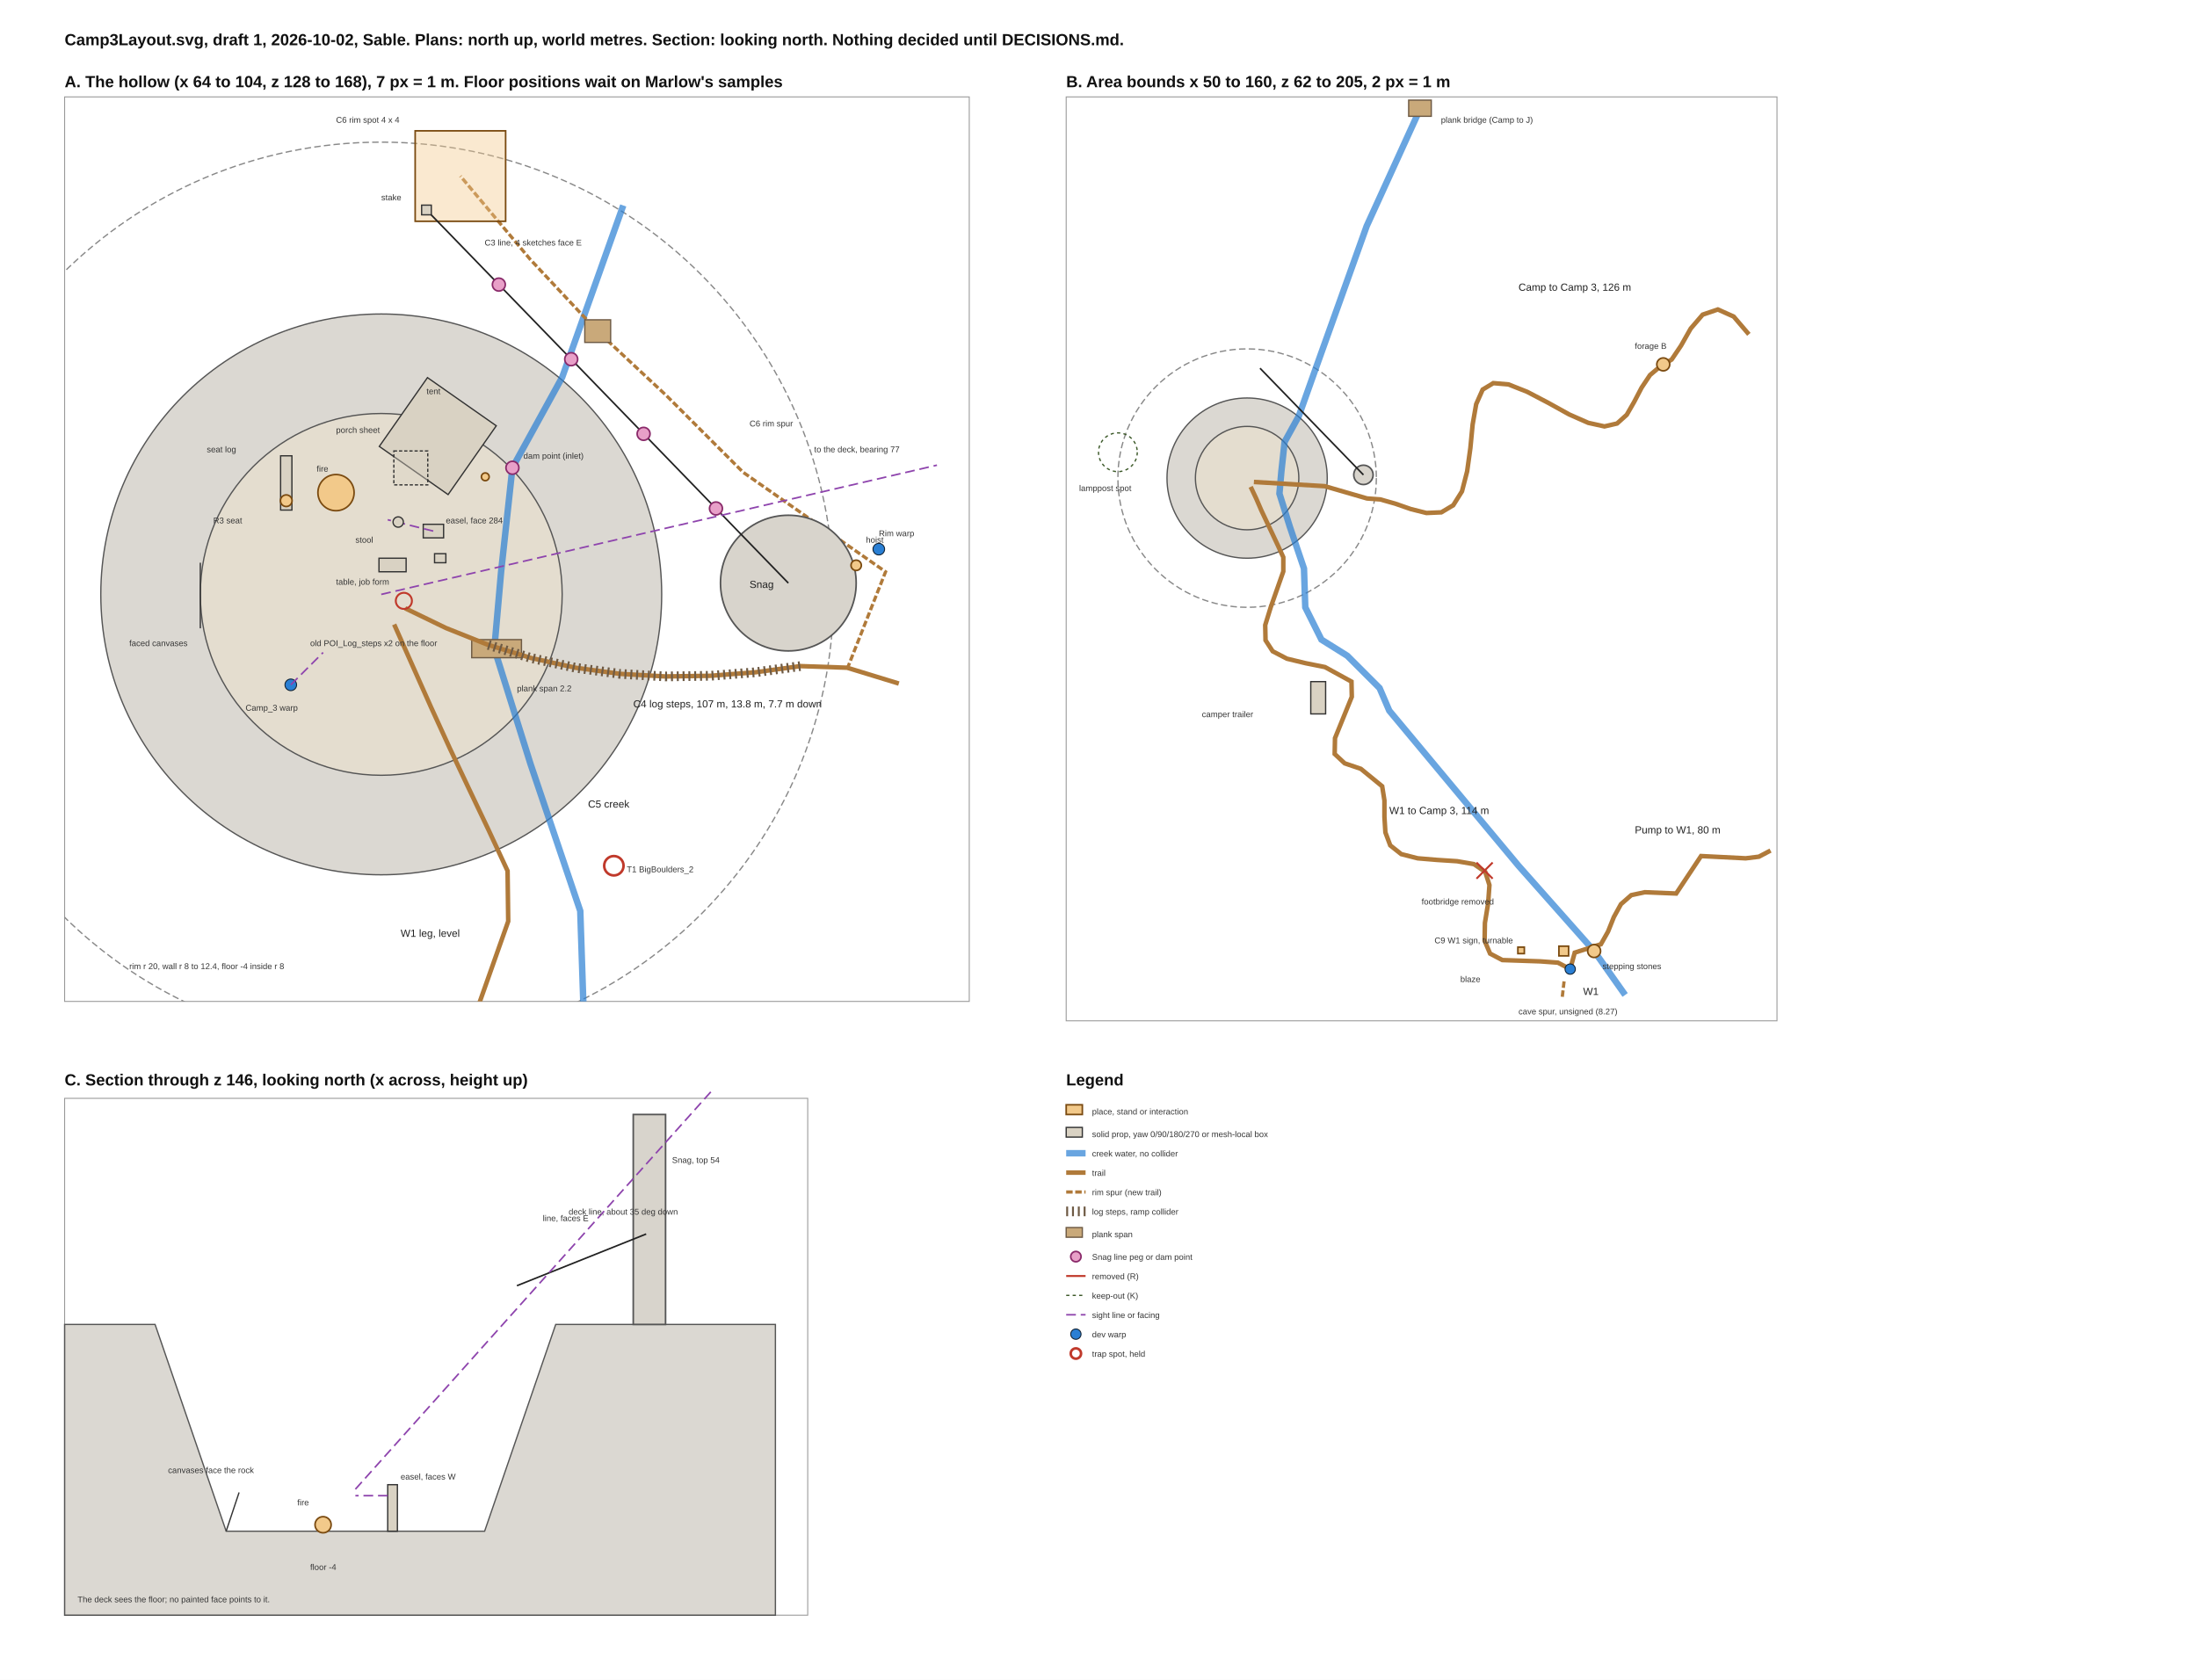
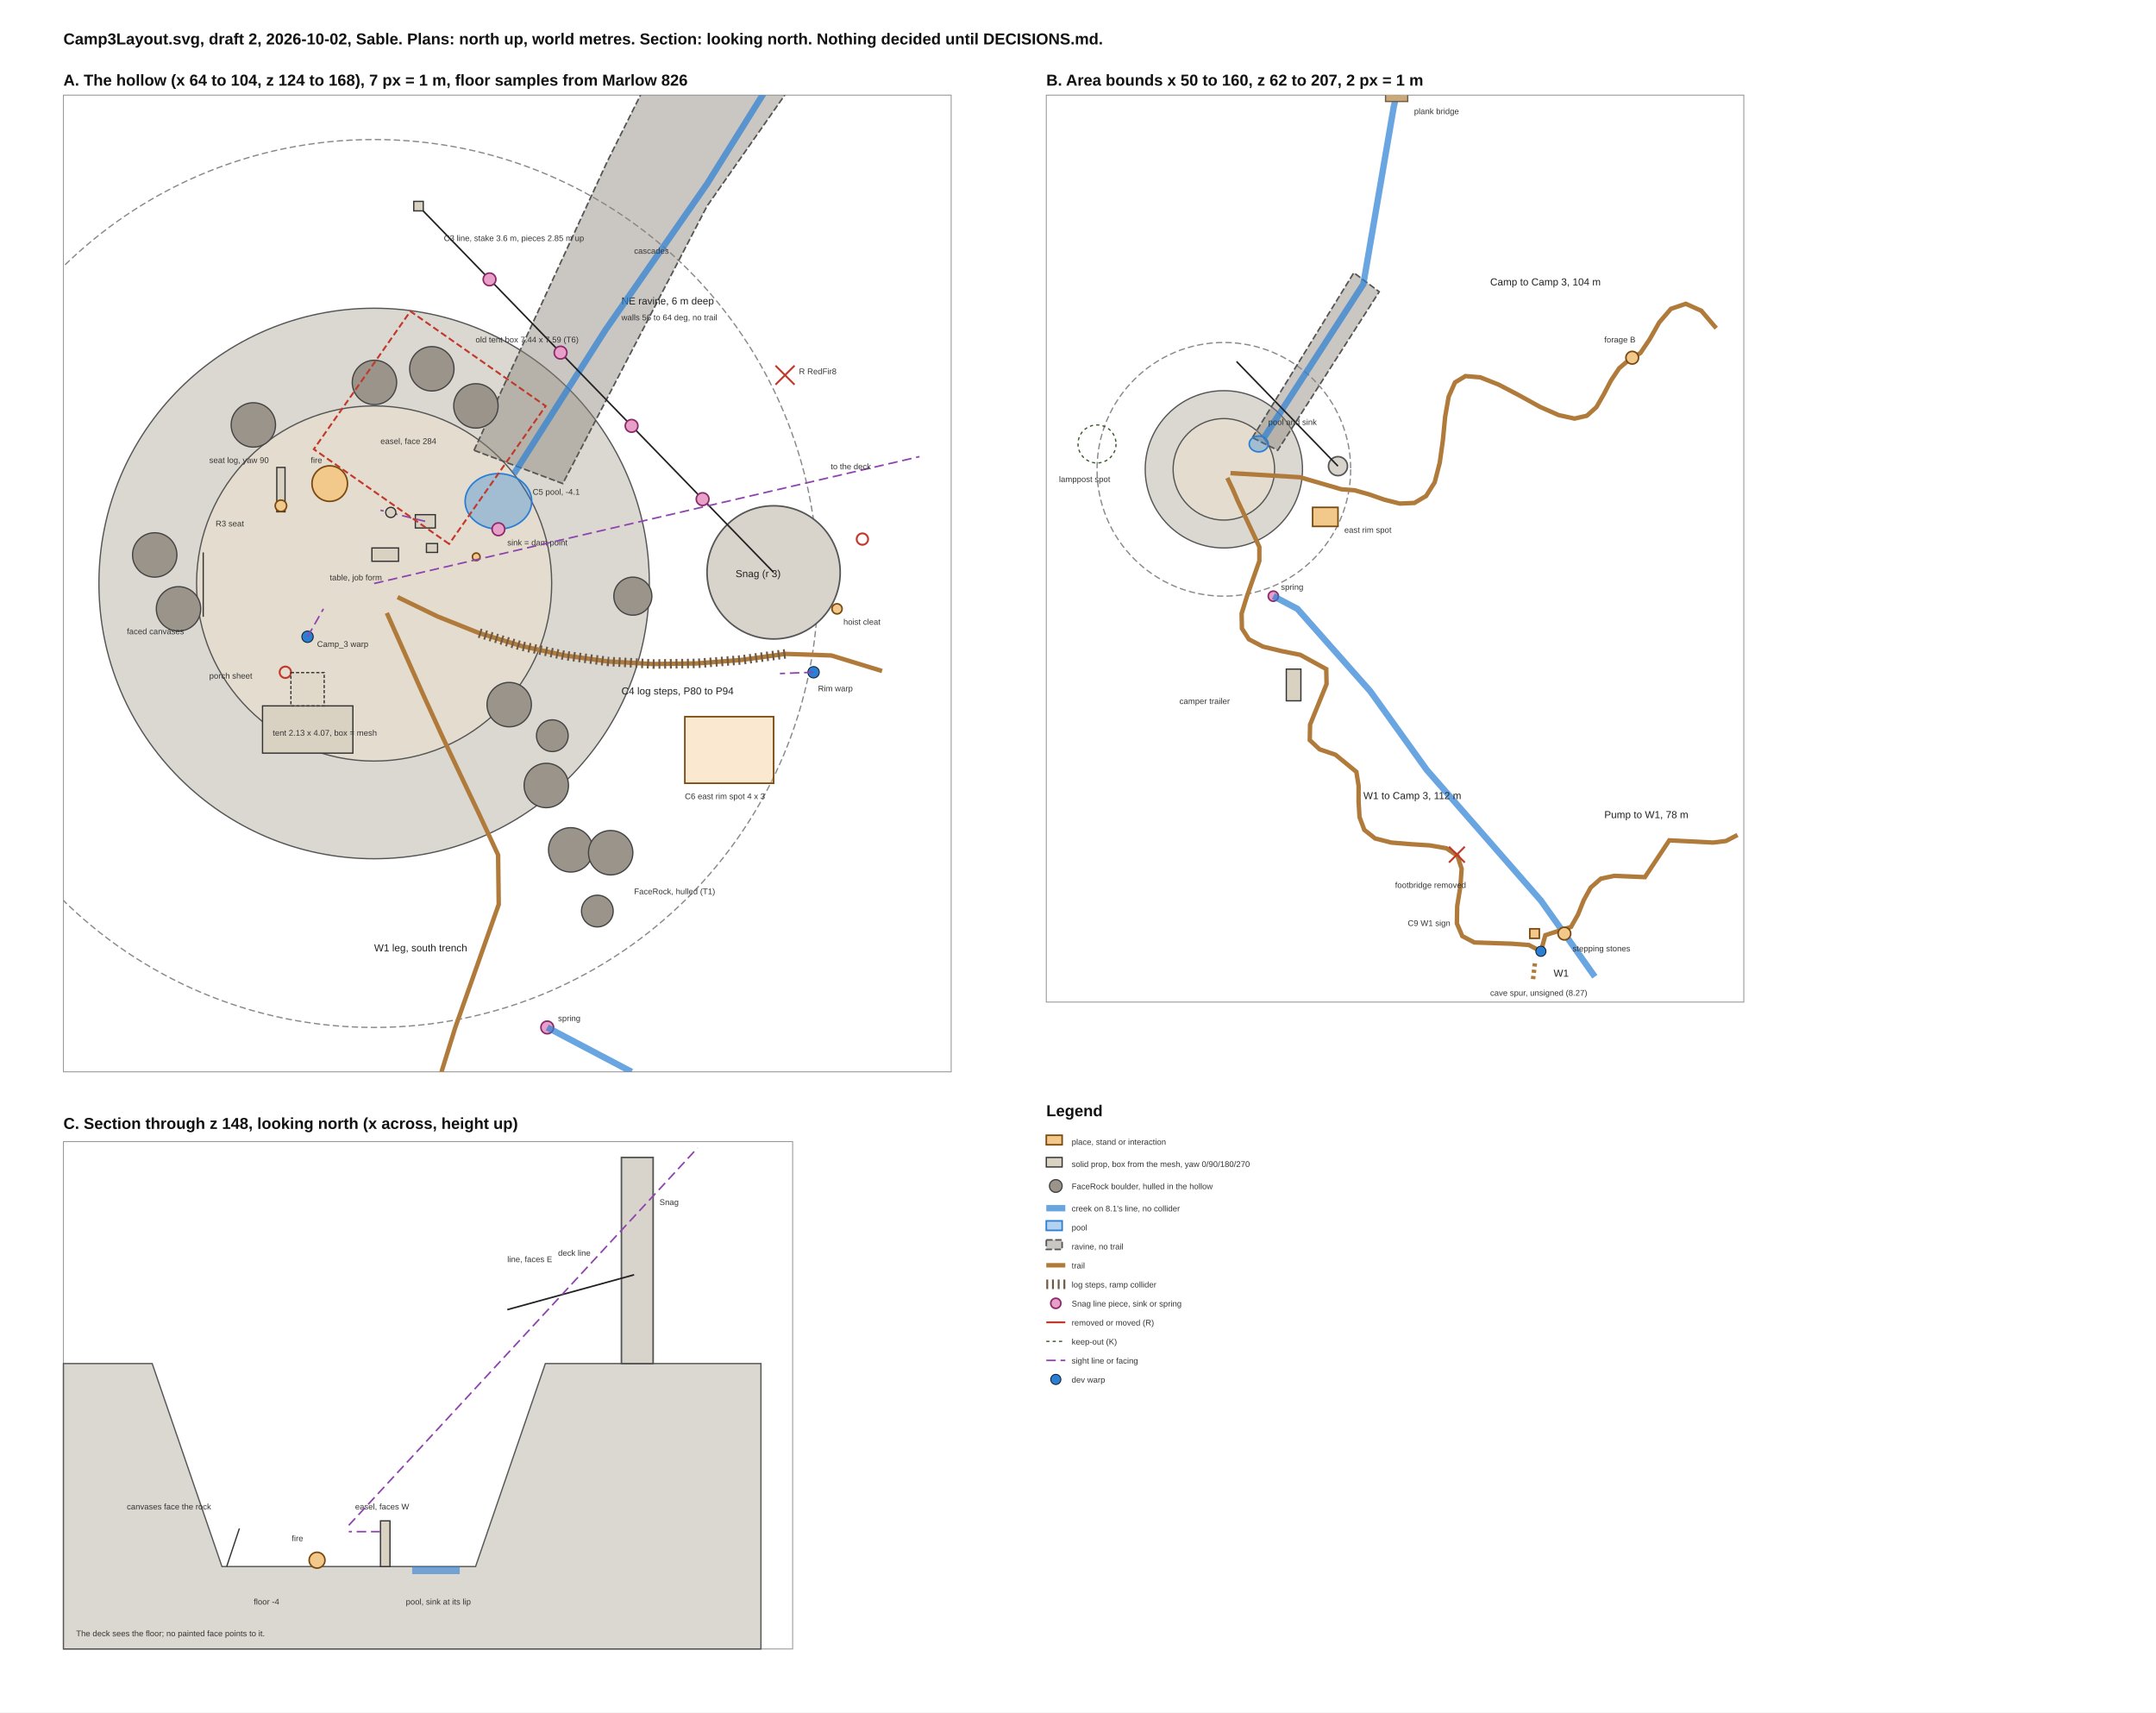
- <svg xmlns="http://www.w3.org/2000/svg" width="680mm" height="520mm" viewBox="0 0 680 520" font-family="Arial, sans-serif">
+ <svg xmlns="http://www.w3.org/2000/svg" width="680mm" height="540mm" viewBox="0 0 680 540" font-family="Arial, sans-serif">
  <style>
 .t{font-size:3.2px;fill:#222}
 .s{font-size:2.6px;fill:#333}
 .h{font-size:5px;font-weight:bold;fill:#111}
 .floor{fill:#e4ddcf;stroke:#555;stroke-width:0.4}
 .wall{fill:#b8b2a6;fill-opacity:0.5;stroke:#555;stroke-width:0.4}
+  .ravine{fill:#8a8478;fill-opacity:0.45;stroke:#555;stroke-width:0.5;stroke-dasharray:2 0.8}
 .rim{fill:none;stroke:#888;stroke-width:0.4;stroke-dasharray:2 1}
+  .rock{fill:#9a948a;stroke:#444;stroke-width:0.4}
 .fur{fill:#d9d2c3;stroke:#333;stroke-width:0.4}
 .act{fill:#f2c98a;stroke:#7a4a10;stroke-width:0.5}
 .evt{fill:#e8a0c8;stroke:#8a2a6a;stroke-width:0.5}
 .water{fill:none;stroke:#2a7fd4;stroke-width:2;stroke-opacity:0.7}
+  .pool{fill:#2a7fd4;fill-opacity:0.35;stroke:#2a7fd4;stroke-width:0.5}
 .trail{fill:none;stroke:#b07a3a;stroke-width:1.4}
-  .spur{fill:none;stroke:#b07a3a;stroke-width:1;stroke-dasharray:2 0.8}
 .steps{fill:none;stroke:#6e5a44;stroke-width:3;stroke-dasharray:0.6 1.2}
 .plank{fill:#c9a97a;stroke:#6e5a44;stroke-width:0.4}
 .line{fill:none;stroke:#222;stroke-width:0.5}
 .gone{fill:none;stroke:#c0392b;stroke-width:0.6}
 .sight{fill:none;stroke:#8e44ad;stroke-width:0.5;stroke-dasharray:3 1.5}
 .trap{fill:none;stroke:#c0392b;stroke-width:0.8}
 .keep{fill:none;stroke:#3d5a2a;stroke-width:0.4;stroke-dasharray:1 1}
 .frame{fill:none;stroke:#999;stroke-width:0.3}
 .warp{fill:#2a7fd4;stroke:#123;stroke-width:0.3}
 .snag{fill:#d8d4cc;stroke:#555;stroke-width:0.5}
</style>
  <defs>
    <clipPath id="clipA">
-       <rect x="20" y="30" width="280" height="280" />
+       <rect x="20" y="30" width="280" height="308" />
+     </clipPath>
+     <clipPath id="clipB">
+       <rect x="330" y="30" width="220" height="286" />
    </clipPath>
  </defs>
-   <rect x="0" y="0" width="680" height="520" fill="#fff" />
-   <text class="h" x="20" y="14">Camp3Layout.svg, draft 1, 2026-10-02, Sable. Plans: north up, world metres. Section: looking north. Nothing decided until DECISIONS.md.</text>
-   <rect class="frame" x="20" y="30" width="280" height="280" />
-   <text class="h" x="20" y="27">A. The hollow (x 64 to 104, z 128 to 168), 7 px = 1 m. Floor positions wait on Marlow's samples</text>
+   <rect x="0" y="0" width="680" height="540" fill="#fff" />
+   <text class="h" x="20" y="14">Camp3Layout.svg, draft 2, 2026-10-02, Sable. Plans: north up, world metres. Section: looking north. Nothing decided until DECISIONS.md.</text>
+   <rect class="frame" x="20" y="30" width="280" height="308" />
+   <text class="h" x="20" y="27">A. The hollow (x 64 to 104, z 124 to 168), 7 px = 1 m, floor samples from Marlow 826</text>
  <g clip-path="url(#clipA)">
    <circle class="rim" cx="118" cy="184" r="140" />
    <circle class="wall" cx="118" cy="184" r="86.8" />
    <circle class="floor" cx="118" cy="184" r="56" />
-     <text class="s" x="40" y="300">rim r 20, wall r 8 to 12.4, floor -4 inside r 8</text>
-     <polyline class="water" points="192.9,63.6 174,116.8 158.6,144.8 155.1,177 153,200.8 164.2,236.5 179.6,282 181,324" />
-     <text class="t" x="182" y="250" fill="#2a7fd4">C5 creek</text>
-     <circle class="evt" cx="158.6" cy="144.8" r="2" />
-     <text class="s" x="162" y="142">dam point (inlet)</text>
-     <circle class="act" cx="150.2" cy="147.6" r="1.2" />
-     <rect class="plank" x="146" y="198" width="15.4" height="5.6" />
-     <text class="s" x="160" y="214">plank span 2.2</text>
+     <polygon class="ravine" points="149.5,142 191.5,51 230,-26 272,-5 223,65 177.5,152.5" />
+     <text class="t" x="196" y="96">NE ravine, 6 m deep</text>
+     <text class="s" x="196" y="101">walls 56 to 64 deg, no trail</text>
+     <polyline class="water" points="272,-20.4 223,58 191,104 162.1,149.4" />
+     <text class="s" x="200" y="80" fill="#2a7fd4">cascades</text>
+     <ellipse class="pool" cx="157.2" cy="158.1" rx="10.5" ry="8.75" />
+     <text class="s" x="168" y="156">C5 pool, -4.1</text>
+     <circle class="evt" cx="157.2" cy="166.9" r="2" />
+     <text class="s" x="160" y="172">sink = dam point</text>
+     <circle class="act" cx="150.2" cy="175.6" r="1.2" />
+     <circle class="evt" cx="172.6" cy="324" r="2" />
+     <text class="s" x="176" y="322">spring</text>
+     <polyline class="water" points="172.6,324 199.2,338" />
+     <circle class="rock" cx="79.9" cy="134" r="7" />
+     <circle class="rock" cx="56.3" cy="192" r="7" />
+     <circle class="rock" cx="48.8" cy="175" r="7" />
+     <circle class="rock" cx="118.1" cy="120.6" r="7" />
+     <circle class="rock" cx="136.2" cy="116.3" r="7" />
+     <circle class="rock" cx="150.1" cy="128" r="7" />
+     <circle class="rock" cx="199.6" cy="188" r="6" />
+     <circle class="rock" cx="160.6" cy="222.2" r="7" />
+     <circle class="rock" cx="174.2" cy="232" r="5" />
+     <circle class="rock" cx="172.3" cy="247.7" r="7" />
+     <circle class="rock" cx="180" cy="268" r="7" />
+     <circle class="rock" cx="188.4" cy="287.3" r="5" />
+     <circle class="rock" cx="192.6" cy="268.9" r="7" />
+     <text class="s" x="200" y="282">FaceRock, hulled (T1)</text>
    <polyline class="trail" points="278.2,211.6 262.2,206.7 247.7,206.2 233.9,208.1 219.9,209.2 205.9,209.4 191.9,208.6 178.1,206.7 164.4,203.7 151,199.6 138,194.4 125.4,188.3" />
    <polyline class="steps" points="247.7,206.2 233.9,208.1 219.9,209.2 205.9,209.4 191.9,208.6 178.1,206.7 164.4,203.7 151,199.6" />
-     <text class="t" x="196" y="219">C4 log steps, 107 m, 13.8 m, 7.7 m down</text>
-     <polyline class="trail" points="143.6,324 157.3,285.2 157.1,269.6 151.2,256.9 145.2,244.3 139.2,231.6 133.4,218.9 127.7,206.1 122,193.3" />
-     <text class="t" x="124" y="290">W1 leg, level</text>
-     <circle class="gone" cx="125" cy="186" r="2.5" />
-     <text class="s" x="96" y="200">old POI_Log_steps x2 on the floor</text>
-     <polyline class="spur" points="262.2,207.1 274.1,177 230,146.2 206.2,122.4 185.2,102.8 164.2,80.4 142.5,54.5" />
-     <rect class="plank" x="181" y="99" width="8" height="7" />
-     <rect class="act" x="128.5" y="40.5" width="28" height="28" fill-opacity="0.4" />
-     <text class="s" x="104" y="38">C6 rim spot 4 x 4</text>
-     <text class="s" x="232" y="132">C6 rim spur</text>
+     <text class="t" x="196" y="219">C4 log steps, P80 to P94</text>
+     <polyline class="trail" points="137.7,343 143.6,324 157.3,285.2 157.1,269.6 151.2,256.9 145.2,244.3 139.2,231.6 133.4,218.9 127.7,206.1 122,193.3" />
+     <text class="t" x="118" y="300">W1 leg, south trench</text>
    <circle class="snag" cx="244" cy="180.5" r="21" />
-     <text class="t" x="232" y="182">Snag</text>
+     <text class="t" x="232" y="182">Snag (r 3)</text>
    <line class="line" x1="244" y1="180.5" x2="132" y2="65" />
    <circle class="evt" cx="221.6" cy="157.4" r="2" />
    <circle class="evt" cx="199.2" cy="134.3" r="2" />
    <circle class="evt" cx="176.8" cy="111.2" r="2" />
    <circle class="evt" cx="154.4" cy="88.1" r="2" />
-     <text class="s" x="150" y="76">C3 line, 4 sketches face E</text>
+     <text class="s" x="140" y="76">C3 line, stake 3.6 m, pieces 2.85 m up</text>
    <rect class="fur" x="130.5" y="63.5" width="3" height="3" />
-     <text class="s" x="118" y="62">stake</text>
-     <circle class="act" cx="265" cy="175" r="1.6" />
-     <text class="s" x="268" y="168">hoist</text>
-     <circle class="warp" cx="272" cy="170" r="1.8" />
-     <text class="s" x="272" y="166">Rim warp</text>
+     <line class="gone" x1="244.6" y1="115.3" x2="250.6" y2="121.3" />
+     <line class="gone" x1="250.6" y1="115.3" x2="244.6" y2="121.3" />
+     <text class="s" x="252" y="118">R RedFir8</text>
+     <circle class="act" cx="264" cy="192" r="1.6" />
+     <text class="s" x="266" y="197">hoist cleat</text>
+     <rect class="act" x="216" y="226" width="28" height="21" fill-opacity="0.4" />
+     <text class="s" x="216" y="252">C6 east rim spot 4 x 3</text>
+     <circle class="warp" cx="256.6" cy="212" r="1.8" />
+     <line class="sight" x1="256.6" y1="212" x2="246" y2="212.4" />
+     <text class="s" x="258" y="218">Rim warp</text>
+     <circle class="gone" cx="272" cy="170" r="1.8" />
+     <circle class="warp" cx="97" cy="200.8" r="1.8" />
+     <line class="sight" x1="97" y1="200.8" x2="102" y2="192" />
+     <text class="s" x="100" y="204">Camp_3 warp</text>
+     <circle class="gone" cx="90" cy="212" r="1.8" />
    <circle class="act" cx="104" cy="152.5" r="5.6" />
    <text class="s" x="98" y="146">fire</text>
-     <rect class="fur" x="86.85" y="141.1" width="3.5" height="16.8" />
-     <text class="s" x="64" y="140">seat log</text>
-     <circle class="act" cx="88.6" cy="155" r="1.8" />
-     <text class="s" x="66" y="162">R3 seat</text>
-     <rect class="fur" x="122.5" y="122" width="26" height="26" transform="rotate(215 135.5 135)" />
-     <text class="s" x="132" y="122">tent</text>
-     <rect class="fur" x="121.9" y="139.6" width="10.5" height="10.5" fill-opacity="0.4" stroke-dasharray="1 0.6" />
-     <text class="s" x="104" y="134">porch sheet</text>
+     <rect class="fur" x="87.3" y="147.4" width="2.6" height="14" />
+     <text class="s" x="66" y="146">seat log, yaw 90</text>
+     <circle class="act" cx="88.6" cy="159.5" r="1.8" />
+     <text class="s" x="68" y="166">R3 seat</text>
    <rect class="fur" x="131" y="162.3" width="6.3" height="4.2" />
    <line class="sight" x1="134.1" y1="164.4" x2="120" y2="160.9" />
-     <text class="s" x="138" y="162">easel, face 284</text>
+     <text class="s" x="120" y="140">easel, face 284</text>
    <circle class="fur" cx="123.25" cy="161.6" r="1.6" />
-     <text class="s" x="110" y="168">stool</text>
    <rect class="fur" x="134.5" y="171.4" width="3.5" height="2.8" />
    <rect class="fur" x="117.3" y="172.8" width="8.4" height="4.2" />
-     <text class="s" x="104" y="181">table, job form</text>
-     <line class="fur" x1="62" y1="174.2" x2="62" y2="194.5" stroke-width="2" />
+     <text class="s" x="104" y="183">table, job form</text>
+     <line class="fur" x1="64.1" y1="174.2" x2="64.1" y2="194.5" stroke-width="2" />
    <text class="s" x="40" y="200">faced canvases</text>
-     <circle class="warp" cx="90" cy="212" r="1.8" />
-     <line class="sight" x1="90" y1="212" x2="100" y2="202" />
-     <text class="s" x="76" y="220">Camp_3 warp</text>
-     <circle class="trap" cx="190" cy="268" r="3" />
-     <text class="s" x="194" y="270">T1 BigBoulders_2</text>
+     <rect class="fur" x="82.8" y="222.6" width="28.5" height="14.9" />
+     <text class="s" x="86" y="232">tent 2.13 x 4.07, box = mesh</text>
+     <rect class="fur" x="91.75" y="212.1" width="10.5" height="10.5" fill-opacity="0.4" stroke-dasharray="1 0.6" />
+     <text class="s" x="66" y="214">porch sheet</text>
+     <rect class="gone" x="109.5" y="108.6" width="52.1" height="53.1" transform="rotate(215 135.5 135)" stroke-dasharray="2 1" />
+     <text class="s" x="150" y="108" fill="#c0392b">old tent box 7.44 x 7.59 (T6)</text>
    <line class="sight" x1="118" y1="184" x2="290" y2="144" />
-     <text class="s" x="252" y="140">to the deck, bearing 77</text>
+     <text class="s" x="262" y="148">to the deck</text>
  </g>
  <rect class="frame" x="330" y="30" width="220" height="286" />
-   <text class="h" x="330" y="27">B. Area bounds x 50 to 160, z 62 to 205, 2 px = 1 m</text>
-   <circle class="rim" cx="386" cy="148" r="40" />
-   <circle class="wall" cx="386" cy="148" r="24.8" />
-   <circle class="floor" cx="386" cy="148" r="16" />
-   <polyline class="water" points="439.6,33.6 423,70 407.4,113.6 402,128.8 397.6,136.8 396.6,146 396,152.8 399.2,163 403.6,176 404,188 409,198 417,203 427,213 430,220 450,244 470,268 493.4,294.4 503,308" />
-   <polyline class="trail" points="486,300 482.2,298 476.7,297.6 465,297.2 461.2,295.2 459.5,291.2 459.6,285.7 460.6,279.6 461,274 459.7,269.9 456.2,267.5 451,266.6 444.8,266.2 438.8,265.7 433.7,264.4 430.3,261.7 428.8,257.7 428.5,252.9 428.5,247.8 427.8,243.4 421.2,238 416.2,236.3 413.1,233.4 413.2,228.5 415.8,222.1 418.4,215.7 418.3,211 410.1,206.5 404.1,205.3 398.3,203.9 393.9,201.6 391.7,198.2 391.6,193.5 393.3,188 397.2,176.9 397.2,172.5 395.5,168.8 393.8,165.2 392.1,161.6 390.4,158 388.8,154.3 387.1,150.7" />
-   <polyline class="trail" points="541.3,103.5 536.6,98 531.7,95.8 527,97.4 523.3,101.7 520.3,107 517.4,111.3 513.9,113.4 510.7,116.1 508.1,120 505.8,124.4 503.5,128.4 500.5,131.1 496.6,132 491.6,130.9 485.7,128.3 479.2,124.7 472.7,121.3 466.9,119 462.2,118.6 458.9,120.6 456.9,125.1 455.8,131.4 455.1,138.7 454.1,145.9 452.5,152.1 449.8,156.4 446.1,158.6 441.5,158.8 436.7,157.6 431.8,155.9 427.2,154.6 423.1,154.3 410,150.5 388.1,149.2" />
-   <polyline class="trail" points="486,300 487.4,294.9 495.5,292.3 497.7,288.4 499.5,283.9 501.7,279.9 504.9,277.1 509.1,276.2 518.8,276.6 526.5,265 540.3,265.7 544.4,265.2 548,263.3" />
-   <polyline class="spur" points="484.1,303.8 483.5,309" />
-   <text class="s" x="470" y="314">cave spur, unsigned (8.27)</text>
-   <circle class="snag" cx="422" cy="147" r="3" />
-   <line class="line" x1="422" y1="147" x2="390" y2="114" />
-   <circle class="act" cx="493.4" cy="294.4" r="2" />
-   <text class="s" x="496" y="300">stepping stones</text>
-   <rect class="act" x="482.5" y="292.9" width="3" height="3" />
-   <text class="s" x="444" y="292">C9 W1 sign, turnable</text>
-   <rect class="act" x="469.8" y="293.2" width="2" height="2" />
-   <text class="s" x="452" y="304">blaze</text>
-   <circle class="warp" cx="486" cy="300" r="1.6" />
-   <text class="t" x="490" y="308">W1</text>
-   <rect class="fur" x="405.7" y="211" width="4.6" height="10" />
-   <text class="s" x="372" y="222">camper trailer</text>
-   <line class="gone" x1="457" y1="267" x2="462" y2="272" />
-   <line class="gone" x1="462" y1="267" x2="457" y2="272" />
-   <text class="s" x="440" y="280">footbridge removed</text>
-   <circle class="keep" cx="346" cy="140" r="6" />
-   <text class="s" x="334" y="152">lamppost spot</text>
-   <circle class="act" cx="514.8" cy="112.8" r="2" />
-   <text class="s" x="506" y="108">forage B</text>
-   <rect class="plank" x="436" y="31" width="7" height="5" />
-   <text class="s" x="446" y="38">plank bridge (Camp to J)</text>
-   <text class="t" x="470" y="90">Camp to Camp 3, 126 m</text>
-   <text class="t" x="430" y="252">W1 to Camp 3, 114 m</text>
-   <text class="t" x="506" y="258">Pump to W1, 80 m</text>
-   <rect class="frame" x="20" y="340" width="230" height="160" />
-   <text class="h" x="20" y="336">C. Section through z 146, looking north (x across, height up)</text>
-   <polygon class="wall" points="20,410 48,410 70,474 150,474 172,410 240,410 240,500 20,500" />
-   <text class="s" x="96" y="486">floor -4</text>
-   <text class="s" x="200" y="406">rim 4</text>
-   <rect class="snag" x="196" y="345" width="10" height="65" />
-   <text class="s" x="208" y="360">Snag, top 54</text>
-   <line class="line" x1="200" y1="382" x2="160" y2="398" />
-   <text class="s" x="168" y="378">line, faces E</text>
-   <circle class="act" cx="100" cy="472" r="2.5" />
-   <text class="s" x="92" y="466">fire</text>
-   <rect class="fur" x="120" y="459.6" width="3" height="14.4" />
-   <line class="sight" x1="120" y1="463" x2="110" y2="463" />
-   <text class="s" x="124" y="458">easel, faces W</text>
-   <line class="fur" x1="70" y1="474" x2="74" y2="462" stroke-width="2" />
-   <text class="s" x="52" y="456">canvases face the rock</text>
-   <line class="sight" x1="110" y1="461" x2="220" y2="338" />
-   <text class="s" x="176" y="376">deck line, about 35 deg down</text>
-   <text class="s" x="24" y="496">The deck sees the floor; no painted face points to it.</text>
-   <text class="h" x="330" y="336">Legend</text>
-   <rect class="act" x="330" y="342" width="5" height="3" />
-   <text class="s" x="338" y="345">place, stand or interaction</text>
-   <rect class="fur" x="330" y="349" width="5" height="3" />
-   <text class="s" x="338" y="352">solid prop, yaw 0/90/180/270 or mesh-local box</text>
-   <line class="water" x1="330" y1="357" x2="336" y2="357" />
-   <text class="s" x="338" y="358">creek water, no collider</text>
-   <line class="trail" x1="330" y1="363" x2="336" y2="363" />
-   <text class="s" x="338" y="364">trail</text>
-   <line class="spur" x1="330" y1="369" x2="336" y2="369" />
-   <text class="s" x="338" y="370">rim spur (new trail)</text>
-   <line class="steps" x1="330" y1="375" x2="336" y2="375" />
-   <text class="s" x="338" y="376">log steps, ramp collider</text>
-   <rect class="plank" x="330" y="380" width="5" height="3" />
-   <text class="s" x="338" y="383">plank span</text>
-   <circle class="evt" cx="333" cy="389" r="1.6" />
-   <text class="s" x="338" y="390">Snag line peg or dam point</text>
-   <line class="gone" x1="330" y1="395" x2="336" y2="395" />
-   <text class="s" x="338" y="396">removed (R)</text>
-   <line class="keep" x1="330" y1="401" x2="336" y2="401" />
-   <text class="s" x="338" y="402">keep-out (K)</text>
-   <line class="sight" x1="330" y1="407" x2="336" y2="407" />
-   <text class="s" x="338" y="408">sight line or facing</text>
-   <circle class="warp" cx="333" cy="413" r="1.6" />
-   <text class="s" x="338" y="414">dev warp</text>
-   <circle class="trap" cx="333" cy="419" r="1.6" />
-   <text class="s" x="338" y="420">trap spot, held</text>
+   <text class="h" x="330" y="27">B. Area bounds x 50 to 160, z 62 to 207, 2 px = 1 m</text>
+   <g clip-path="url(#clipB)">
+     <circle class="rim" cx="386" cy="148" r="40" />
+     <circle class="wall" cx="386" cy="148" r="24.8" />
+     <circle class="floor" cx="386" cy="148" r="16" />
+     <polygon class="ravine" points="395,138 427,86 435,92 403,142" />
+     <polyline class="water" points="440.6,29.5 439.6,33.6 430,89.6 398.6,138.1" />
+     <ellipse class="pool" cx="397" cy="140" rx="3" ry="2.5" />
+     <circle class="evt" cx="401.6" cy="188" r="1.6" />
+     <polyline class="water" points="401.6,188 409.2,192 432.2,218 450,242.8 486,284 493.4,294.4 503,308" />
+     <polyline class="trail" points="486,300 482.2,298 476.7,297.6 465,297.2 461.2,295.2 459.5,291.2 459.6,285.7 460.6,279.6 461,274 459.7,269.9 456.2,267.5 451,266.6 444.8,266.2 438.8,265.7 433.7,264.4 430.3,261.7 428.8,257.7 428.5,252.9 428.5,247.8 427.8,243.4 421.2,238 416.2,236.3 413.1,233.4 413.2,228.5 415.8,222.1 418.4,215.7 418.3,211 410.1,206.5 404.1,205.3 398.3,203.9 393.9,201.6 391.7,198.2 391.6,193.5 393.3,188 397.2,176.9 397.2,172.5 395.5,168.8 393.8,165.2 392.1,161.6 390.4,158 388.8,154.3 387.1,150.7" />
+     <polyline class="trail" points="541.3,103.5 536.6,98 531.7,95.8 527,97.4 523.3,101.7 520.3,107 517.4,111.3 513.9,113.4 510.7,116.1 508.1,120 505.8,124.4 503.5,128.4 500.5,131.1 496.6,132 491.6,130.9 485.7,128.3 479.2,124.7 472.7,121.3 466.9,119 462.2,118.6 458.9,120.6 456.9,125.1 455.8,131.4 455.1,138.7 454.1,145.9 452.5,152.1 449.8,156.4 446.1,158.6 441.5,158.8 436.7,157.6 431.8,155.9 427.2,154.6 423.1,154.3 410,150.5 388.1,149.2" />
+     <polyline class="trail" points="486,300 487.4,294.9 495.5,292.3 497.7,288.4 499.5,283.9 501.7,279.9 504.9,277.1 509.1,276.2 518.8,276.6 526.5,265 540.3,265.7 544.4,265.2 548,263.3" />
+     <polyline class="trail" points="484.1,303.8 483.5,309" stroke-dasharray="1 1" />
+     <text class="s" x="470" y="314">cave spur, unsigned (8.27)</text>
+     <circle class="snag" cx="422" cy="147" r="3" />
+     <line class="line" x1="422" y1="147" x2="390" y2="114" />
+     <rect class="act" x="414" y="160" width="8" height="6" />
+     <text class="s" x="424" y="168">east rim spot</text>
+     <circle class="act" cx="493.4" cy="294.4" r="2" />
+     <text class="s" x="496" y="300">stepping stones</text>
+     <rect class="act" x="482.5" y="292.9" width="3" height="3" />
+     <text class="s" x="444" y="292">C9 W1 sign</text>
+     <circle class="warp" cx="486" cy="300" r="1.6" />
+     <text class="t" x="490" y="308">W1</text>
+     <rect class="fur" x="405.7" y="211" width="4.6" height="10" />
+     <text class="s" x="372" y="222">camper trailer</text>
+     <line class="gone" x1="457" y1="267" x2="462" y2="272" />
+     <line class="gone" x1="462" y1="267" x2="457" y2="272" />
+     <text class="s" x="440" y="280">footbridge removed</text>
+     <circle class="keep" cx="346" cy="140" r="6" />
+     <text class="s" x="334" y="152">lamppost spot</text>
+     <circle class="act" cx="514.8" cy="112.8" r="2" />
+     <text class="s" x="506" y="108">forage B</text>
+     <rect class="plank" x="437" y="28" width="7" height="4" />
+     <text class="s" x="446" y="36">plank bridge</text>
+     <text class="s" x="404" y="186" fill="#2a7fd4">spring</text>
+     <text class="s" x="400" y="134" fill="#2a7fd4">pool and sink</text>
+     <text class="t" x="470" y="90">Camp to Camp 3, 104 m</text>
+     <text class="t" x="430" y="252">W1 to Camp 3, 112 m</text>
+     <text class="t" x="506" y="258">Pump to W1, 78 m</text>
+   </g>
+   <rect class="frame" x="20" y="360" width="230" height="160" />
+   <text class="h" x="20" y="356">C. Section through z 148, looking north (x across, height up)</text>
+   <polygon class="wall" points="20,430 48,430 70,494 150,494 172,430 240,430 240,520 20,520" />
+   <rect x="130" y="494" width="15" height="2.4" fill="#2a7fd4" fill-opacity="0.6" />
+   <text class="s" x="128" y="506">pool, sink at its lip</text>
+   <text class="s" x="80" y="506">floor -4</text>
+   <text class="s" x="200" y="426">rim 4</text>
+   <rect class="snag" x="196" y="365" width="10" height="65" />
+   <text class="s" x="208" y="380">Snag</text>
+   <line class="line" x1="200" y1="402" x2="160" y2="413" />
+   <text class="s" x="160" y="398">line, faces E</text>
+   <circle class="act" cx="100" cy="492" r="2.5" />
+   <text class="s" x="92" y="486">fire</text>
+   <rect class="fur" x="120" y="479.6" width="3" height="14.4" />
+   <line class="sight" x1="120" y1="483" x2="110" y2="483" />
+   <text class="s" x="112" y="476">easel, faces W</text>
+   <line class="fur" x1="71.5" y1="494" x2="75.5" y2="482" stroke-width="2" />
+   <text class="s" x="40" y="476">canvases face the rock</text>
+   <line class="sight" x1="110" y1="481" x2="220" y2="362" />
+   <text class="s" x="176" y="396">deck line</text>
+   <text class="s" x="24" y="516">The deck sees the floor; no painted face points to it.</text>
+   <text class="h" x="330" y="352">Legend</text>
+   <rect class="act" x="330" y="358" width="5" height="3" />
+   <text class="s" x="338" y="361">place, stand or interaction</text>
+   <rect class="fur" x="330" y="365" width="5" height="3" />
+   <text class="s" x="338" y="368">solid prop, box from the mesh, yaw 0/90/180/270</text>
+   <circle class="rock" cx="333" cy="374" r="2" />
+   <text class="s" x="338" y="375">FaceRock boulder, hulled in the hollow</text>
+   <line class="water" x1="330" y1="381" x2="336" y2="381" />
+   <text class="s" x="338" y="382">creek on 8.1's line, no collider</text>
+   <rect class="pool" x="330" y="385" width="5" height="3" />
+   <text class="s" x="338" y="388">pool</text>
+   <rect class="ravine" x="330" y="391" width="5" height="3" />
+   <text class="s" x="338" y="394">ravine, no trail</text>
+   <line class="trail" x1="330" y1="399" x2="336" y2="399" />
+   <text class="s" x="338" y="400">trail</text>
+   <line class="steps" x1="330" y1="405" x2="336" y2="405" />
+   <text class="s" x="338" y="406">log steps, ramp collider</text>
+   <circle class="evt" cx="333" cy="411" r="1.6" />
+   <text class="s" x="338" y="412">Snag line piece, sink or spring</text>
+   <line class="gone" x1="330" y1="417" x2="336" y2="417" />
+   <text class="s" x="338" y="418">removed or moved (R)</text>
+   <line class="keep" x1="330" y1="423" x2="336" y2="423" />
+   <text class="s" x="338" y="424">keep-out (K)</text>
+   <line class="sight" x1="330" y1="429" x2="336" y2="429" />
+   <text class="s" x="338" y="430">sight line or facing</text>
+   <circle class="warp" cx="333" cy="435" r="1.6" />
+   <text class="s" x="338" y="436">dev warp</text>
</svg>
